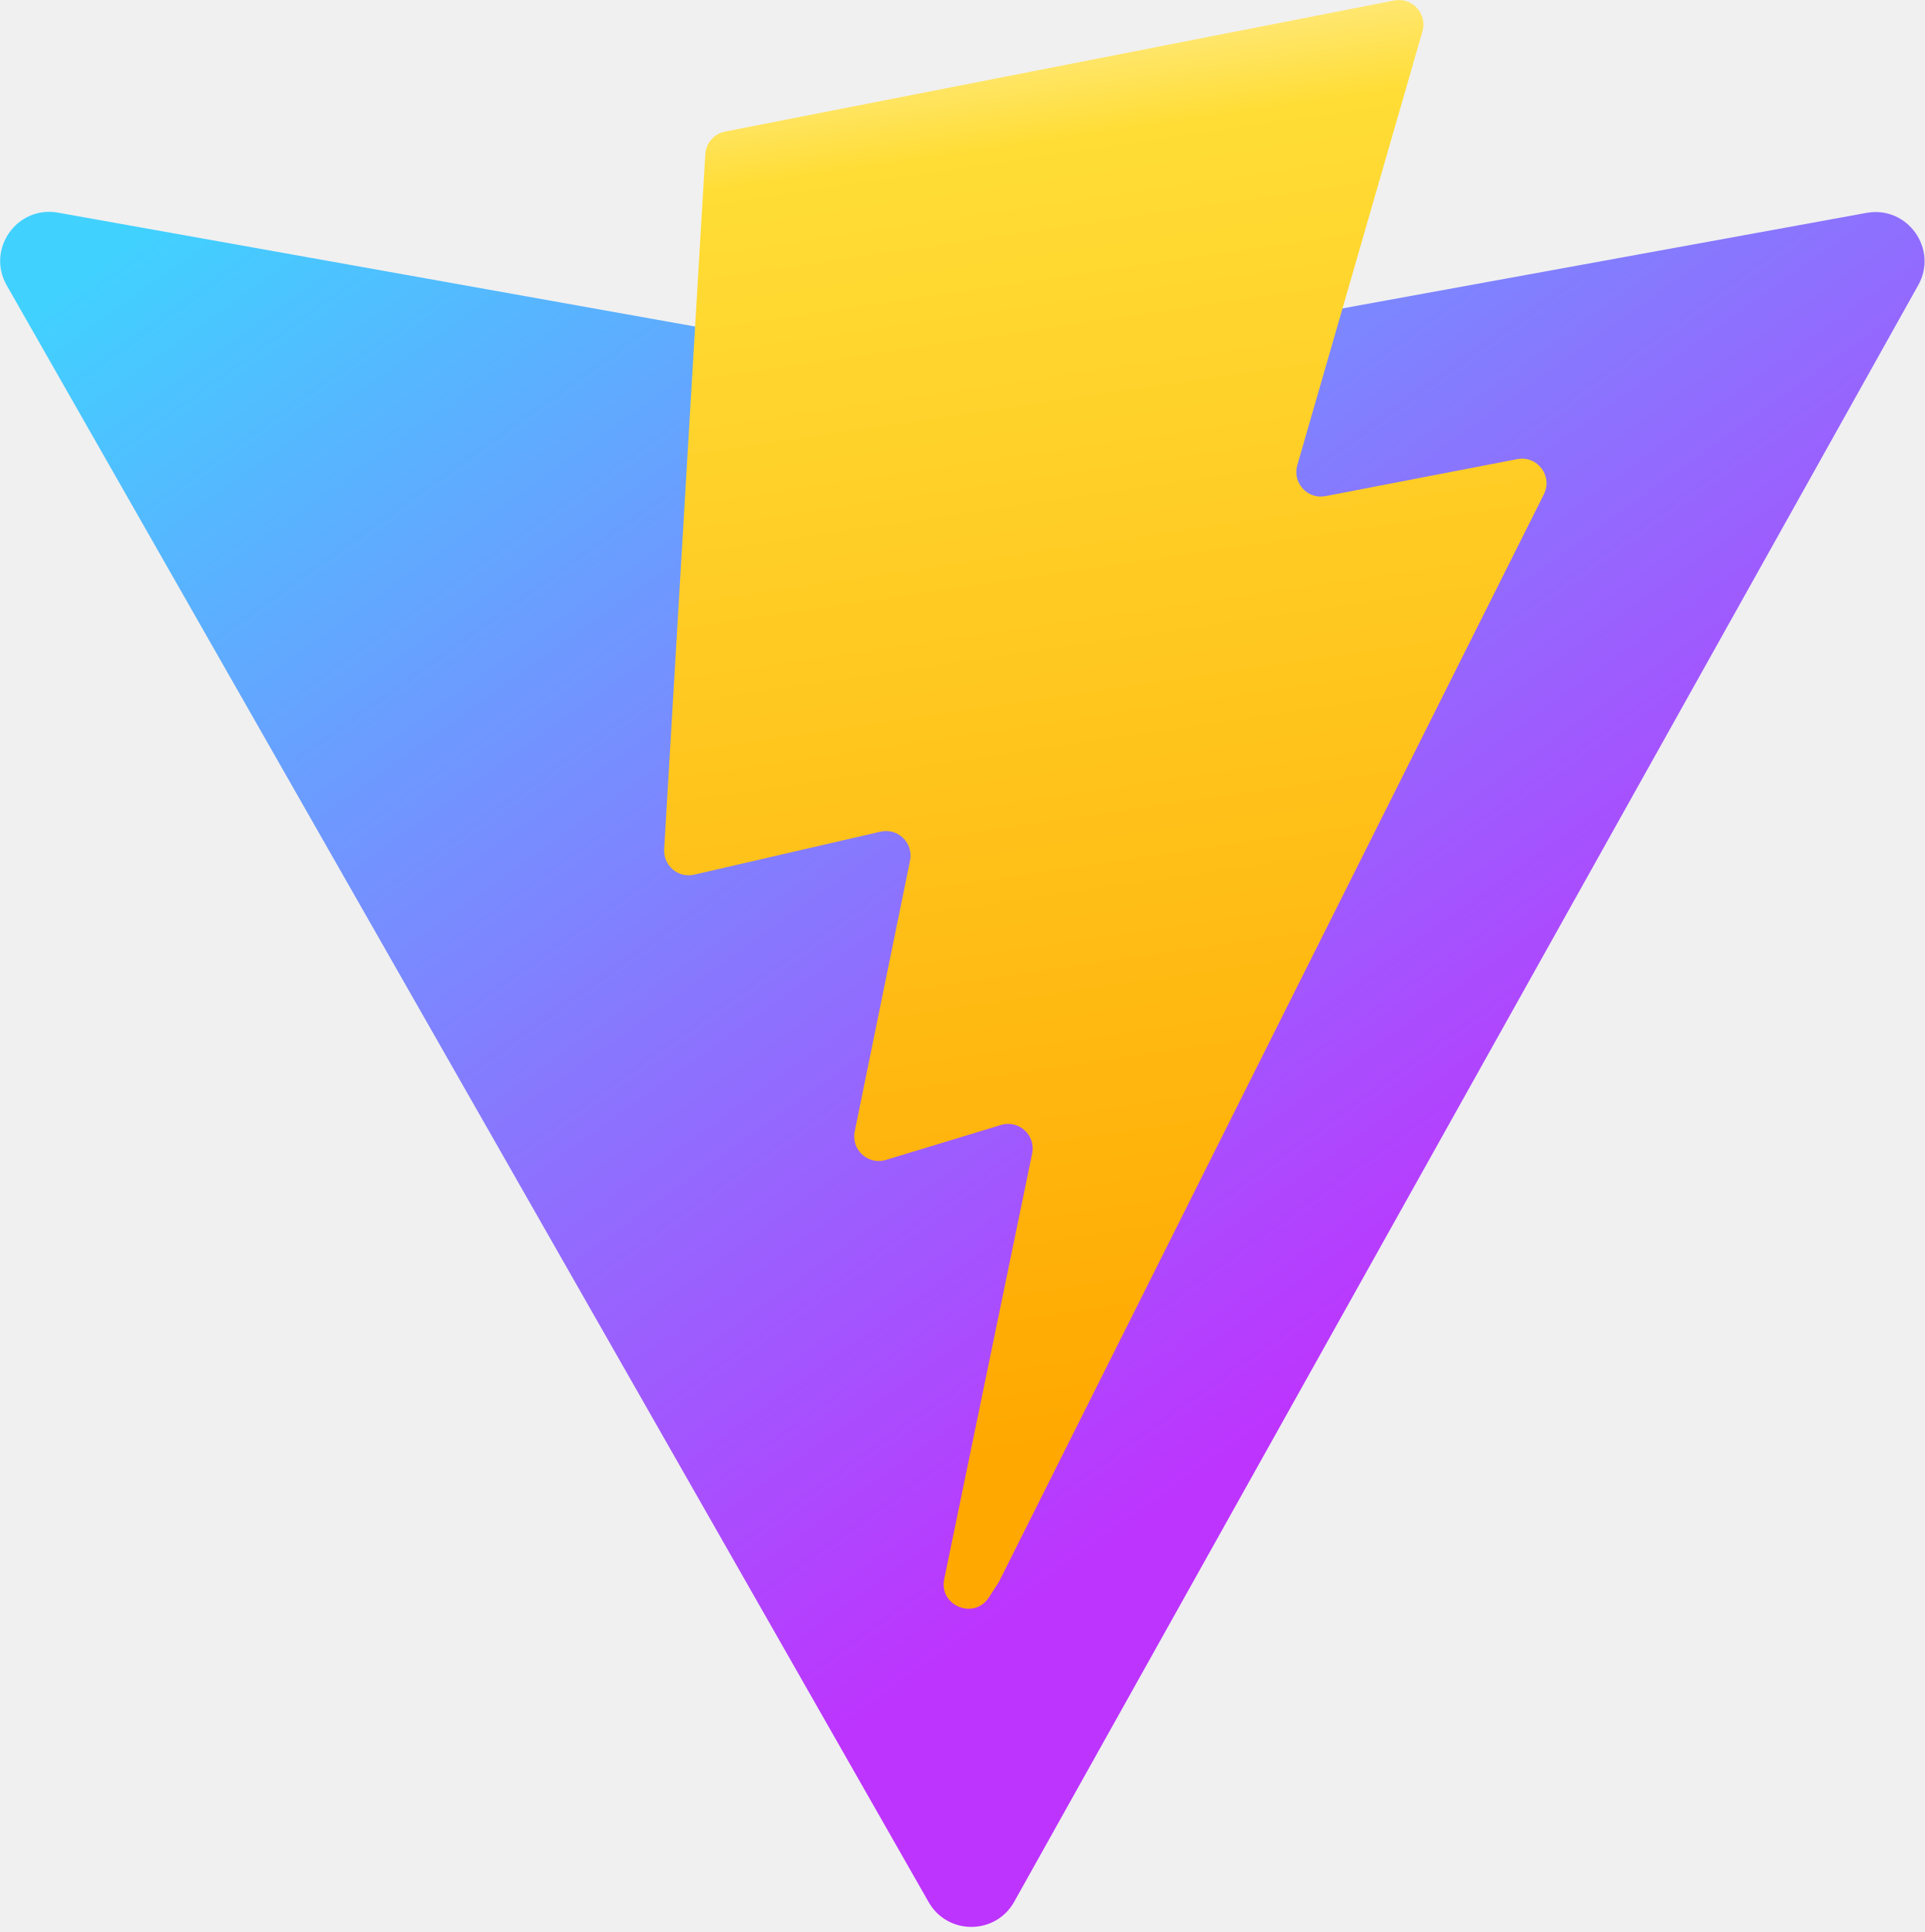
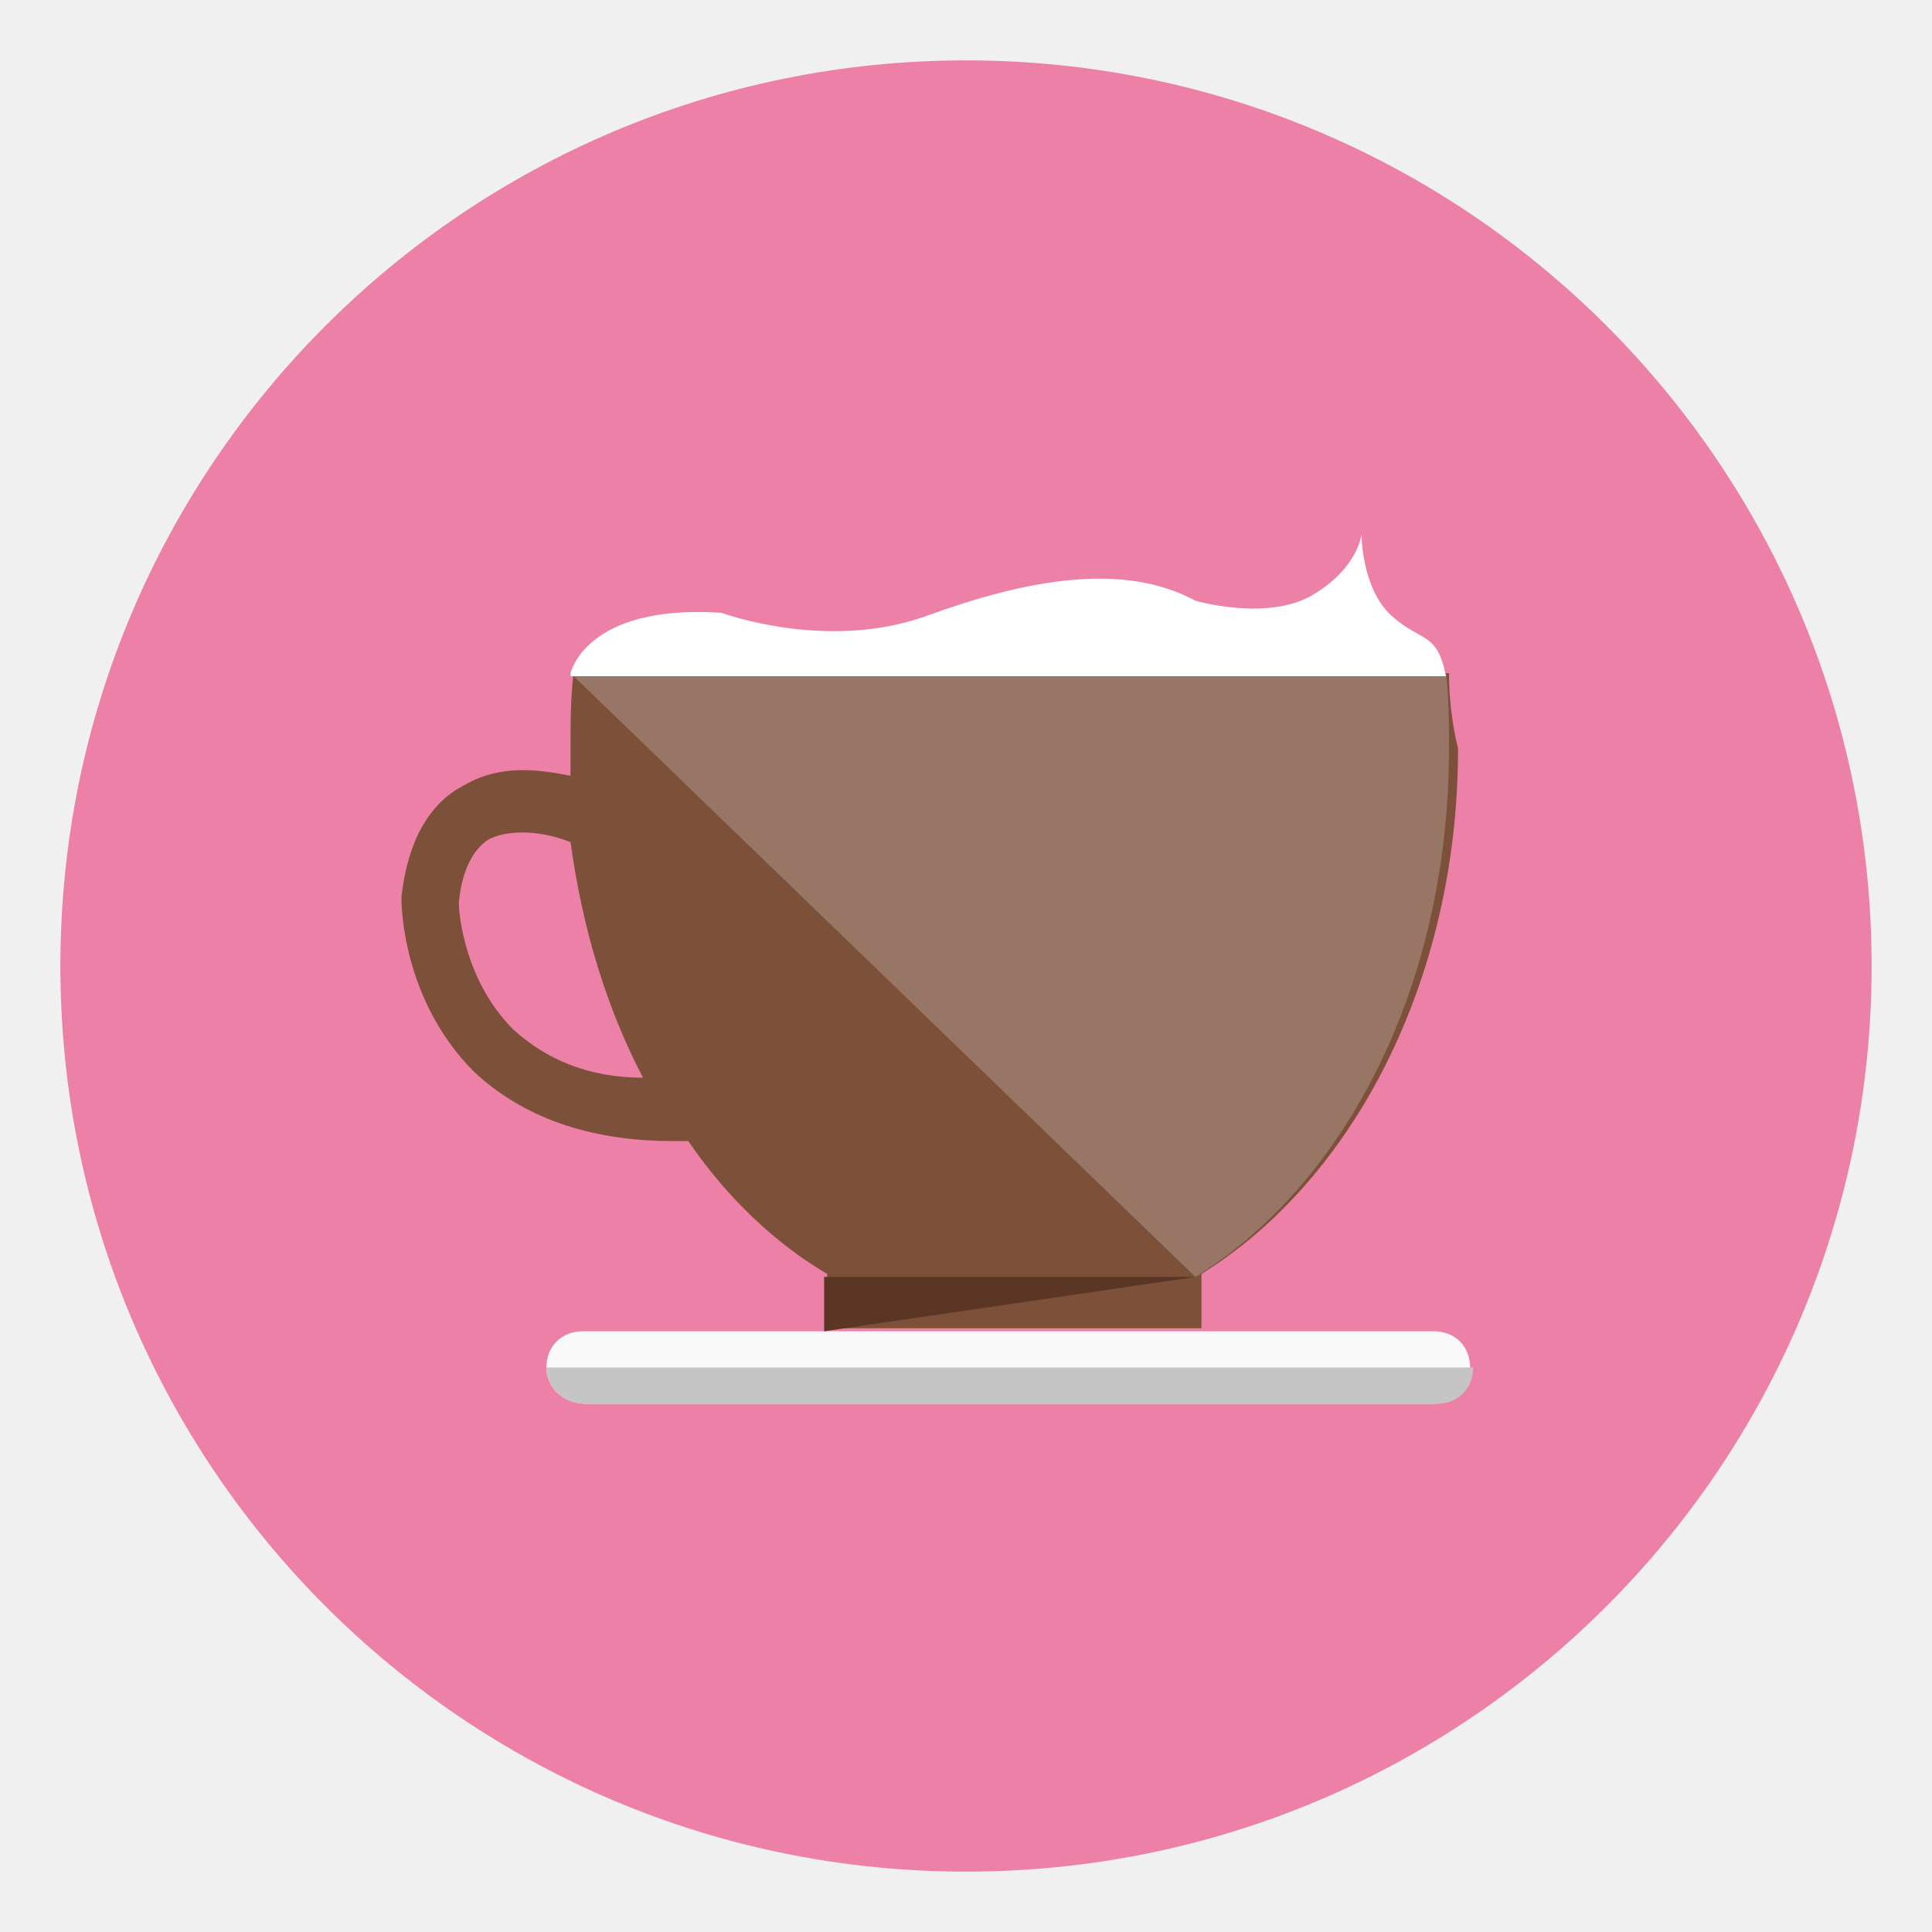
- <svg xmlns="http://www.w3.org/2000/svg" aria-hidden="true" role="img" class="iconify iconify--logos" width="31.88" height="32" preserveAspectRatio="xMidYMid meet" viewBox="0 0 256 257">
-   <defs>
-     <linearGradient id="IconifyId1813088fe1fbc01fb466" x1="-.828%" x2="57.636%" y1="7.652%" y2="78.411%">
-       <stop offset="0%" stop-color="#41D1FF" />
-       <stop offset="100%" stop-color="#BD34FE" />
-     </linearGradient>
-     <linearGradient id="IconifyId1813088fe1fbc01fb467" x1="43.376%" x2="50.316%" y1="2.242%" y2="89.03%">
-       <stop offset="0%" stop-color="#FFEA83" />
-       <stop offset="8.333%" stop-color="#FFDD35" />
-       <stop offset="100%" stop-color="#FFA800" />
-     </linearGradient>
-   </defs>
-   <path fill="url(#IconifyId1813088fe1fbc01fb466)" d="M255.153 37.938L134.897 252.976c-2.483 4.44-8.862 4.466-11.382.048L.875 37.958c-2.746-4.814 1.371-10.646 6.827-9.67l120.385 21.517a6.537 6.537 0 0 0 2.322-.004l117.867-21.483c5.438-.991 9.574 4.796 6.877 9.62Z" />
-   <path fill="url(#IconifyId1813088fe1fbc01fb467)" d="M185.432.063L96.44 17.501a3.268 3.268 0 0 0-2.634 3.014l-5.474 92.456a3.268 3.268 0 0 0 3.997 3.378l24.777-5.718c2.318-.535 4.413 1.507 3.936 3.838l-7.361 36.047c-.495 2.426 1.782 4.5 4.151 3.78l15.304-4.649c2.372-.72 4.652 1.36 4.15 3.788l-11.698 56.621c-.732 3.542 3.979 5.473 5.943 2.437l1.313-2.028l72.516-144.72c1.215-2.423-.88-5.186-3.54-4.672l-25.505 4.922c-2.396.462-4.435-1.77-3.759-4.114l16.646-57.705c.677-2.35-1.37-4.583-3.769-4.113Z" />
+ <svg xmlns="http://www.w3.org/2000/svg" width="800px" height="800px" viewBox="0 0 64 64" enable-background="new 0 0 64 64" id="Layer_1" version="1.1" xml:space="preserve">
+   <g>
+     <g>
+       <circle cx="32" cy="32" fill="#ED80A7" r="30" />
+     </g>
+     <g>
+       <g>
+         <path d="M48,22.3h-29c-0.1,0.8-0.1,1.7-0.1,2.5c0,0.3,0,0.6,0,0.9c-1-0.2-2.3-0.4-3.5,0.3     c-1.2,0.6-1.9,1.9-2.1,3.7l0,0.1c0,0.1,0,3.3,2.4,5.7c1.6,1.5,3.8,2.3,6.6,2.3c0.2,0,0.3,0,0.5,0c1.3,1.9,2.9,3.4,4.6,4.4v1.8     h12.4v-1.8c5-3.1,8.5-9.7,8.5-17.4C48.1,24,48,23.1,48,22.3z M17,34.1c-1.6-1.6-1.8-3.8-1.8-4.2c0.1-1.1,0.5-1.8,1-2.1     c0.8-0.4,2-0.2,2.7,0.1c0.4,2.9,1.2,5.5,2.4,7.8C19.5,35.7,18.1,35.1,17,34.1z" fill="#7C5039" />
+       </g>
+       <g>
+         <path d="M18.1,45.3c0-0.7,0.5-1.2,1.2-1.2h28.2c0.7,0,1.2,0.5,1.2,1.2l0,0c0,0.7-0.5,1.2-1.2,1.2H19.4     C18.7,46.5,18.1,46,18.1,45.3L18.1,45.3z" fill="#F9F9F9" />
+       </g>
+       <g opacity="0.25">
+         <path d="M48,24.8c0-0.9,0-1.7-0.1-2.5h-29l20.7,20C44.6,39.2,48,32.6,48,24.8z" fill="#E8E7E7" />
+       </g>
+       <g>
+         <polygon fill="#5B3625" points="27.3,42.3 39.6,42.3 27.3,44.1    " />
+       </g>
+       <g>
+         <path d="M19.4,46.5h28.2c0.7,0,1.2-0.5,1.2-1.2H18.1C18.1,46,18.7,46.5,19.4,46.5z" fill="#C6C5C5" />
+       </g>
+       <g>
+         <path d="M18.9,22.3c0,0,0.5-2.3,5-2c0,0,3.5,1.3,6.8,0.1c3.3-1.2,6.5-1.8,8.9-0.5c0,0,2.4,0.7,3.9-0.2     c1.5-0.9,1.6-2,1.6-2s0,1.8,1,2.7c1,0.9,1.5,0.5,1.8,2H18.9z" fill="#FFFFFF" />
+       </g>
+     </g>
+   </g>
</svg>
